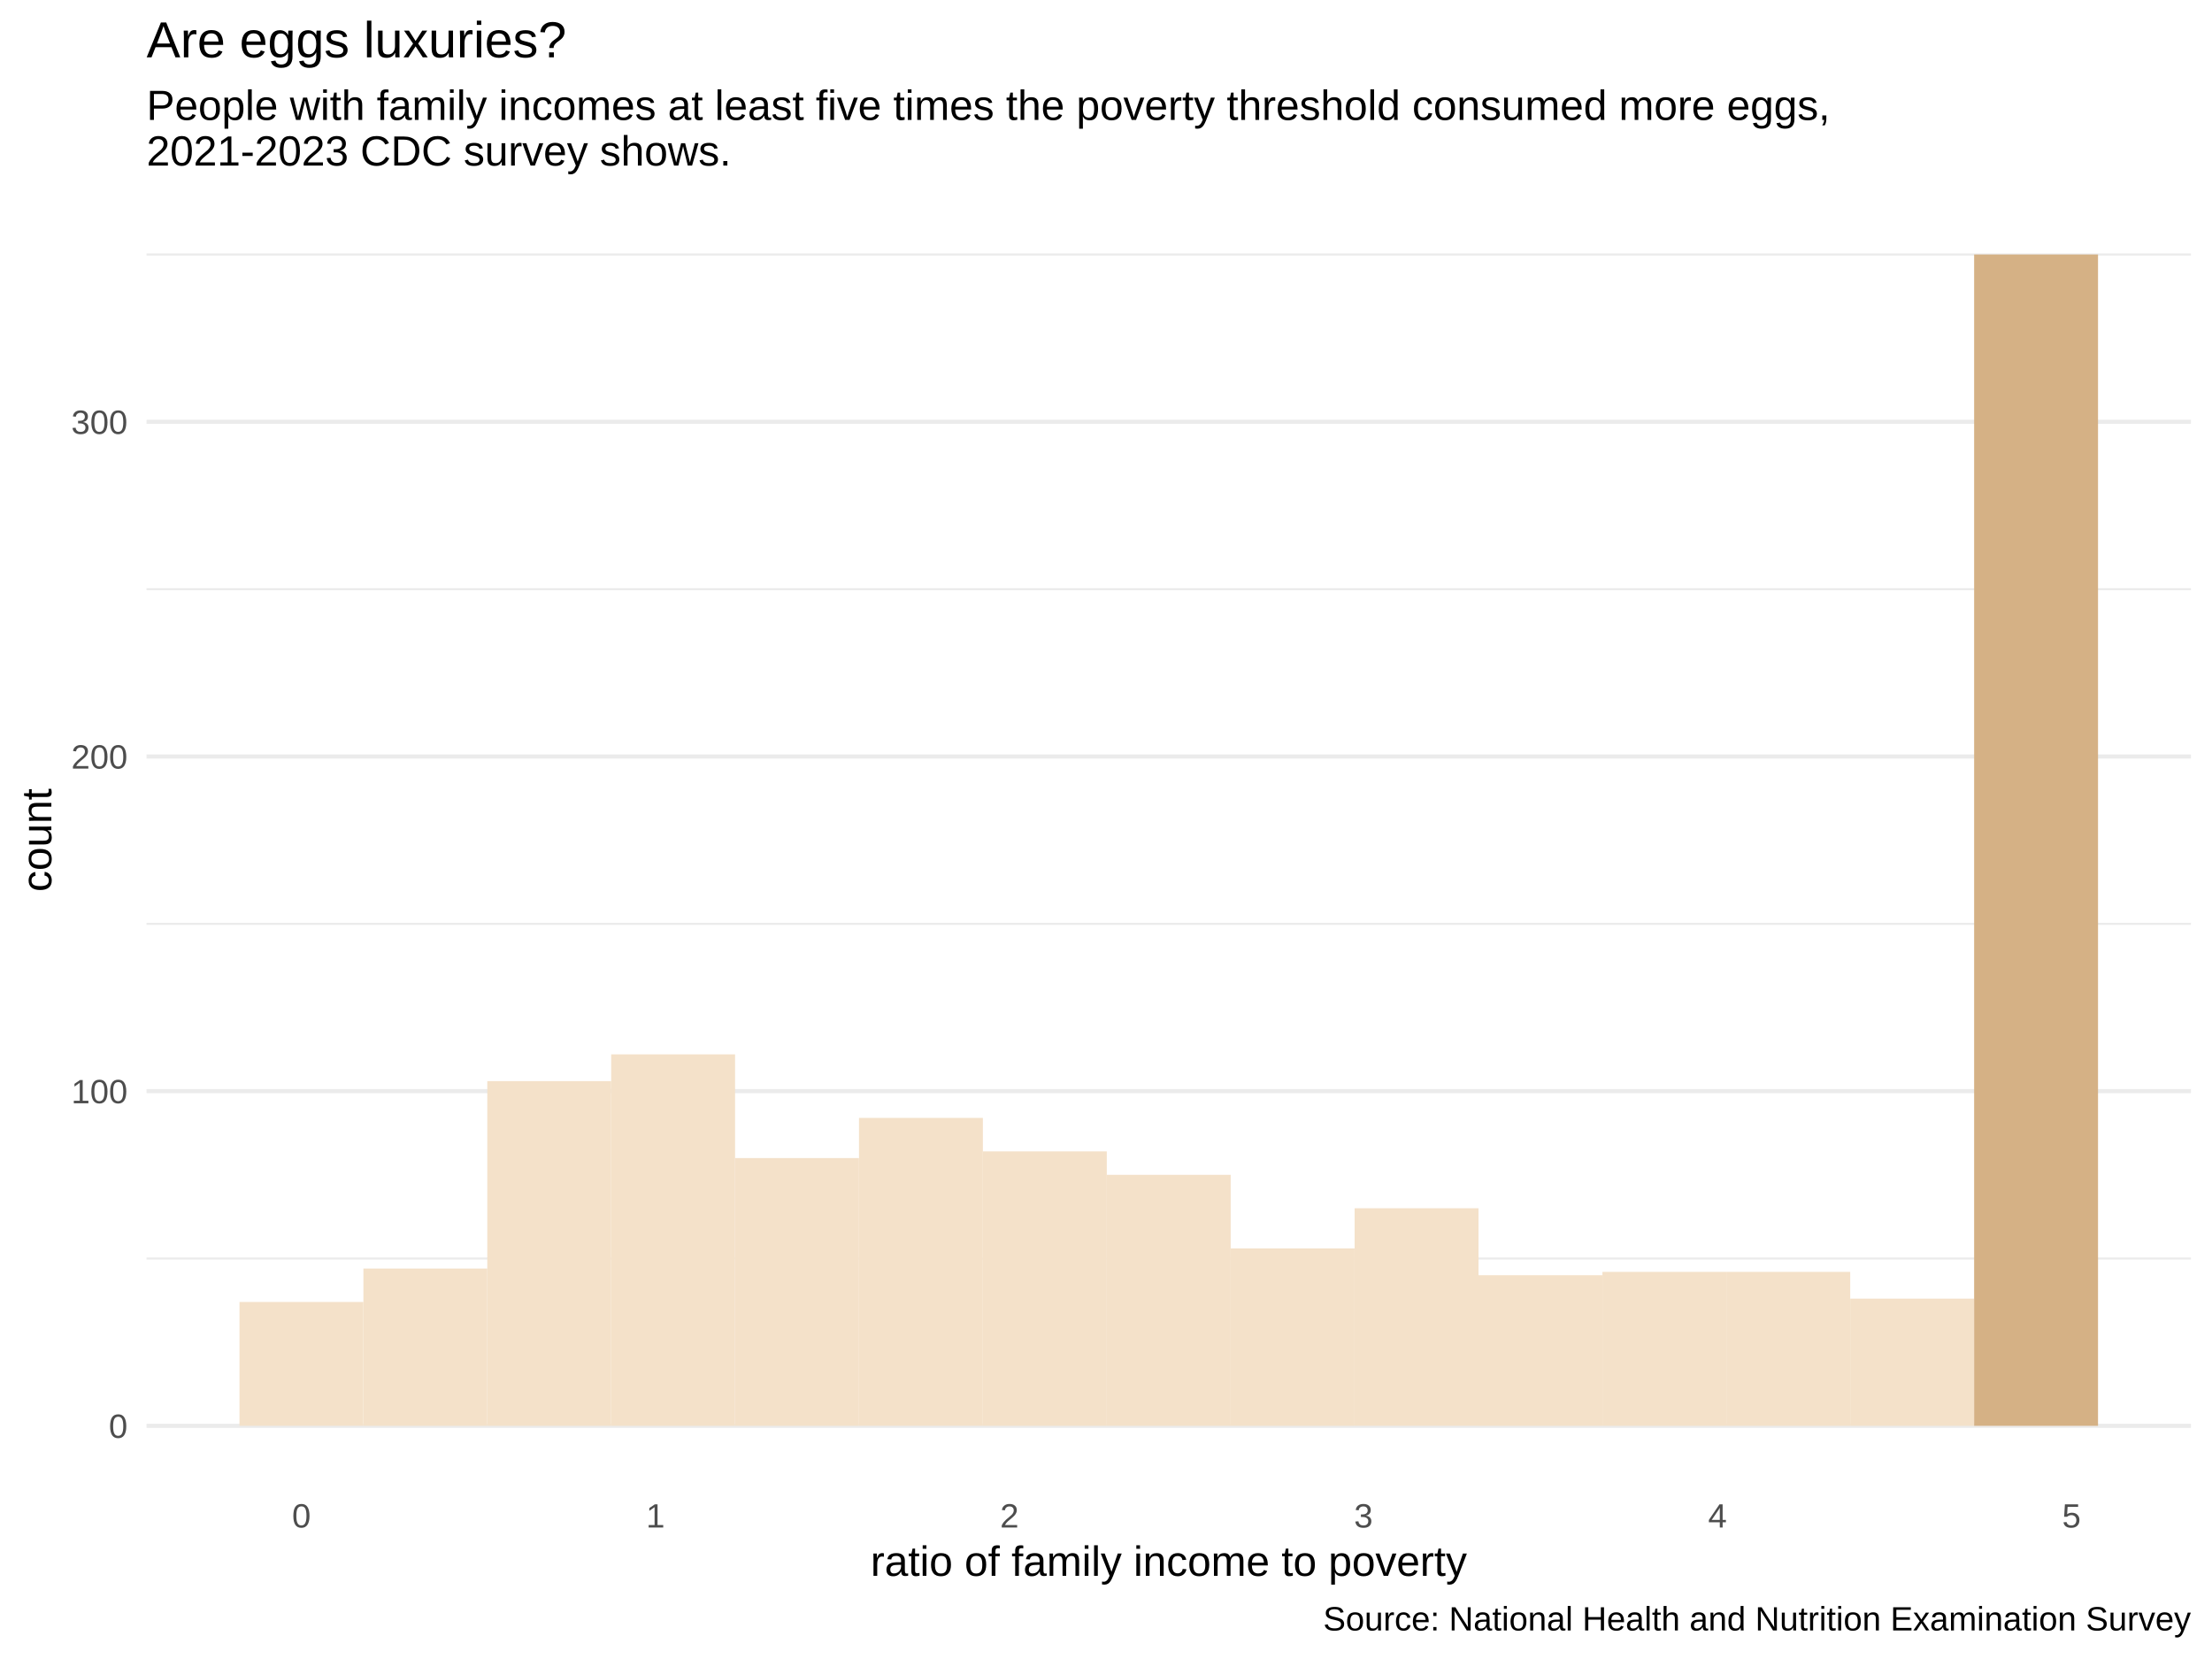
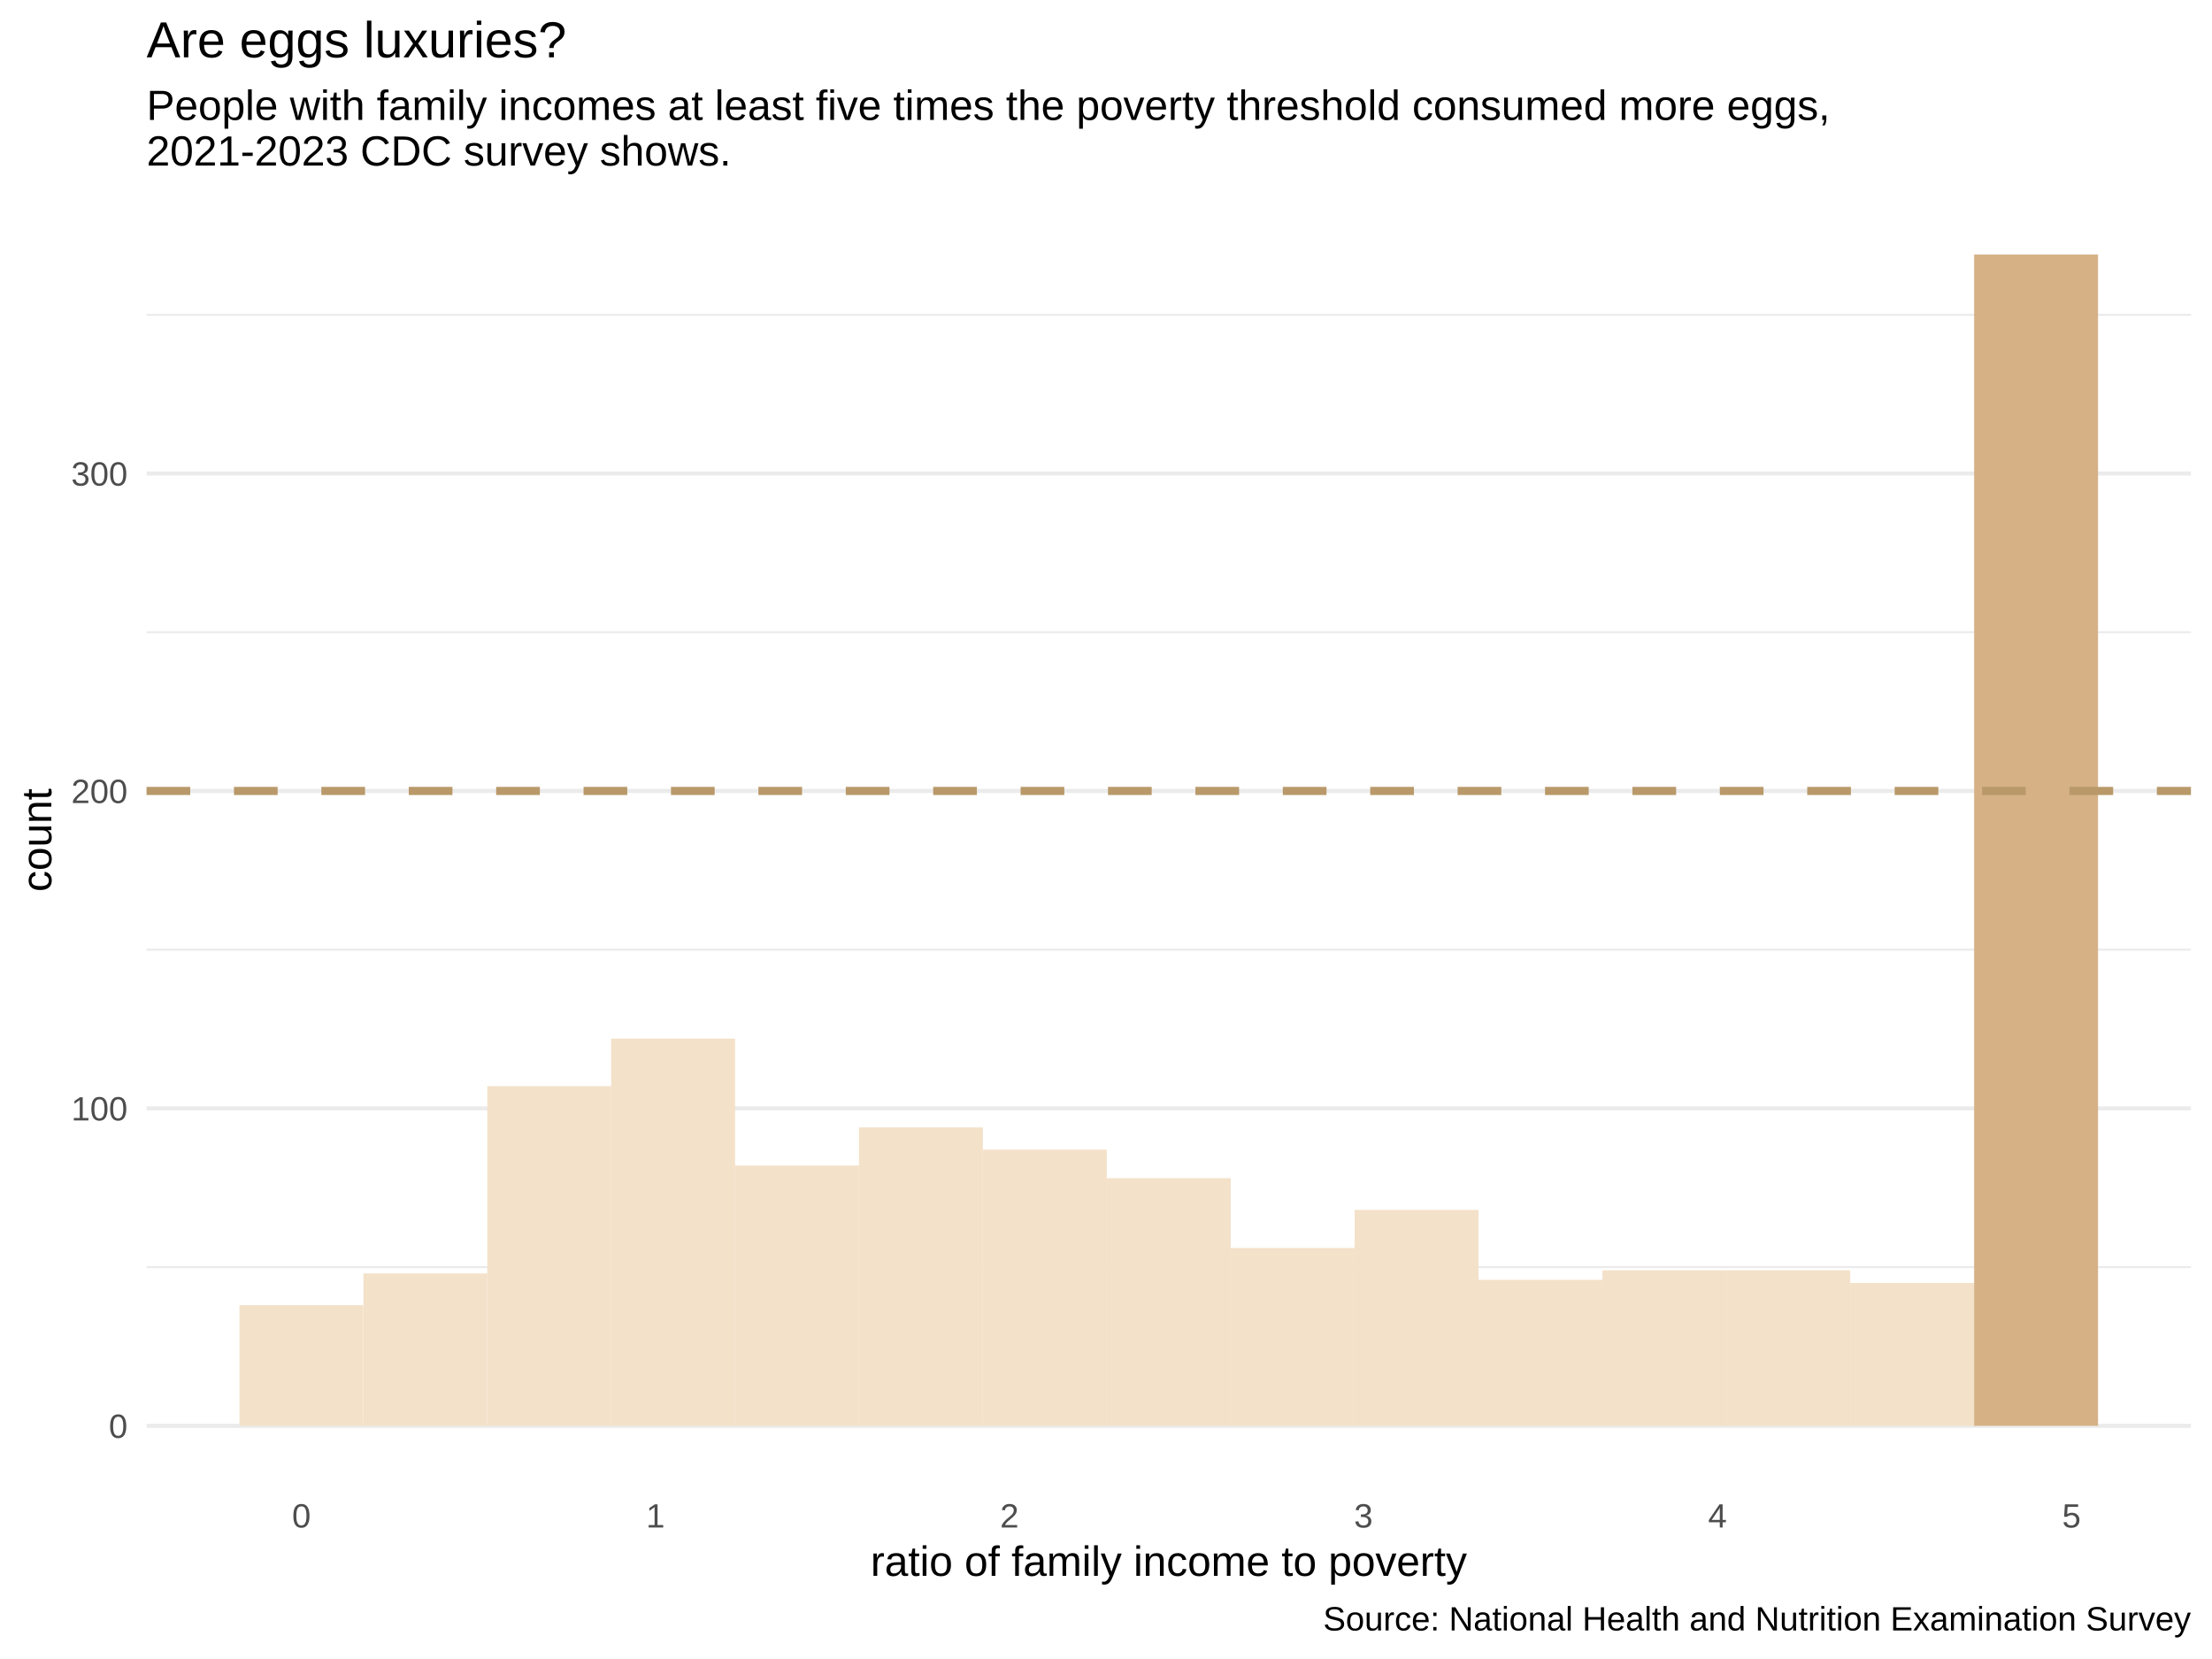
<svg xmlns="http://www.w3.org/2000/svg" class="svglite" width="576.00pt" height="432.00pt" viewBox="0 0 576.00 432.00">
  <defs>
    <style type="text/css">
    .svglite line, .svglite polyline, .svglite polygon, .svglite path, .svglite rect, .svglite circle {
      fill: none;
      stroke: #000000;
      stroke-linecap: round;
      stroke-linejoin: round;
      stroke-miterlimit: 10.00;
    }
    .svglite text {
      white-space: pre;
    }
  </style>
  </defs>
  <rect width="100%" height="100%" style="stroke: none; fill: none;" />
  <defs>
    <clipPath id="cpMC4wMHw1NzYuMDB8MC4wMHw0MzIuMDA=">
      <rect x="0.00" y="0.00" width="576.00" height="432.00" />
    </clipPath>
  </defs>
  <g clip-path="url(#cpMC4wMHw1NzYuMDB8MC4wMHw0MzIuMDA=)">
</g>
  <defs>
    <clipPath id="cpMzguMTZ8NTcwLjUyfDUxLjAyfDM4Ni41Mw==">
      <rect x="38.16" y="51.02" width="532.36" height="335.51" />
    </clipPath>
  </defs>
  <g clip-path="url(#cpMzguMTZ8NTcwLjUyfDUxLjAyfDM4Ni41Mw==)">
-     <polyline points="38.16,327.71 570.52,327.71 " style="stroke-width: 0.53; stroke: #EBEBEB; stroke-linecap: butt;" />
-     <polyline points="38.16,240.56 570.52,240.56 " style="stroke-width: 0.53; stroke: #EBEBEB; stroke-linecap: butt;" />
-     <polyline points="38.16,153.42 570.52,153.42 " style="stroke-width: 0.53; stroke: #EBEBEB; stroke-linecap: butt;" />
-     <polyline points="38.16,66.27 570.52,66.27 " style="stroke-width: 0.53; stroke: #EBEBEB; stroke-linecap: butt;" />
+     <polyline points="38.16,329.95 570.52,329.95 " style="stroke-width: 0.53; stroke: #EBEBEB; stroke-linecap: butt;" />
+     <polyline points="38.16,247.29 570.52,247.29 " style="stroke-width: 0.53; stroke: #EBEBEB; stroke-linecap: butt;" />
+     <polyline points="38.16,164.63 570.52,164.63 " style="stroke-width: 0.53; stroke: #EBEBEB; stroke-linecap: butt;" />
+     <polyline points="38.16,81.98 570.52,81.98 " style="stroke-width: 0.53; stroke: #EBEBEB; stroke-linecap: butt;" />
    <polyline points="38.16,371.28 570.52,371.28 " style="stroke-width: 1.07; stroke: #EBEBEB; stroke-linecap: butt;" />
-     <polyline points="38.16,284.13 570.52,284.13 " style="stroke-width: 1.07; stroke: #EBEBEB; stroke-linecap: butt;" />
-     <polyline points="38.16,196.99 570.52,196.99 " style="stroke-width: 1.07; stroke: #EBEBEB; stroke-linecap: butt;" />
-     <polyline points="38.16,109.84 570.52,109.84 " style="stroke-width: 1.07; stroke: #EBEBEB; stroke-linecap: butt;" />
-     <rect x="62.36" y="339.03" width="32.26" height="32.24" style="stroke-width: 1.07; stroke: none; stroke-linecap: butt; stroke-linejoin: miter; fill: #F4E1C9;" />
-     <rect x="94.63" y="330.32" width="32.26" height="40.96" style="stroke-width: 1.07; stroke: none; stroke-linecap: butt; stroke-linejoin: miter; fill: #F4E1C9;" />
-     <rect x="126.89" y="281.52" width="32.26" height="89.76" style="stroke-width: 1.07; stroke: none; stroke-linecap: butt; stroke-linejoin: miter; fill: #F4E1C9;" />
-     <rect x="159.15" y="274.55" width="32.26" height="96.73" style="stroke-width: 1.07; stroke: none; stroke-linecap: butt; stroke-linejoin: miter; fill: #F4E1C9;" />
-     <rect x="191.42" y="301.56" width="32.26" height="69.72" style="stroke-width: 1.07; stroke: none; stroke-linecap: butt; stroke-linejoin: miter; fill: #F4E1C9;" />
-     <rect x="223.68" y="291.10" width="32.26" height="80.17" style="stroke-width: 1.07; stroke: none; stroke-linecap: butt; stroke-linejoin: miter; fill: #F4E1C9;" />
-     <rect x="255.95" y="299.82" width="32.26" height="71.46" style="stroke-width: 1.07; stroke: none; stroke-linecap: butt; stroke-linejoin: miter; fill: #F4E1C9;" />
-     <rect x="288.21" y="305.92" width="32.26" height="65.36" style="stroke-width: 1.07; stroke: none; stroke-linecap: butt; stroke-linejoin: miter; fill: #F4E1C9;" />
-     <rect x="320.47" y="325.09" width="32.26" height="46.19" style="stroke-width: 1.07; stroke: none; stroke-linecap: butt; stroke-linejoin: miter; fill: #F4E1C9;" />
-     <rect x="352.74" y="314.63" width="32.26" height="56.64" style="stroke-width: 1.07; stroke: none; stroke-linecap: butt; stroke-linejoin: miter; fill: #F4E1C9;" />
-     <rect x="385.00" y="332.06" width="32.26" height="39.22" style="stroke-width: 1.07; stroke: none; stroke-linecap: butt; stroke-linejoin: miter; fill: #F4E1C9;" />
-     <rect x="417.27" y="331.19" width="32.26" height="40.09" style="stroke-width: 1.07; stroke: none; stroke-linecap: butt; stroke-linejoin: miter; fill: #F4E1C9;" />
-     <rect x="449.53" y="331.19" width="32.26" height="40.09" style="stroke-width: 1.07; stroke: none; stroke-linecap: butt; stroke-linejoin: miter; fill: #F4E1C9;" />
-     <rect x="481.79" y="338.16" width="32.26" height="33.12" style="stroke-width: 1.07; stroke: none; stroke-linecap: butt; stroke-linejoin: miter; fill: #F4E1C9;" />
+     <polyline points="38.16,288.62 570.52,288.62 " style="stroke-width: 1.07; stroke: #EBEBEB; stroke-linecap: butt;" />
+     <polyline points="38.16,205.96 570.52,205.96 " style="stroke-width: 1.07; stroke: #EBEBEB; stroke-linecap: butt;" />
+     <polyline points="38.16,123.30 570.52,123.30 " style="stroke-width: 1.07; stroke: #EBEBEB; stroke-linecap: butt;" />
+     <rect x="62.36" y="339.87" width="32.26" height="31.41" style="stroke-width: 1.07; stroke: none; stroke-linecap: butt; stroke-linejoin: miter; fill: #F4E1C9;" />
+     <rect x="94.63" y="331.60" width="32.26" height="39.68" style="stroke-width: 1.07; stroke: none; stroke-linecap: butt; stroke-linejoin: miter; fill: #F4E1C9;" />
+     <rect x="126.89" y="282.83" width="32.26" height="88.44" style="stroke-width: 1.07; stroke: none; stroke-linecap: butt; stroke-linejoin: miter; fill: #F4E1C9;" />
+     <rect x="159.15" y="270.44" width="32.26" height="100.84" style="stroke-width: 1.07; stroke: none; stroke-linecap: butt; stroke-linejoin: miter; fill: #F4E1C9;" />
+     <rect x="191.42" y="303.50" width="32.26" height="67.78" style="stroke-width: 1.07; stroke: none; stroke-linecap: butt; stroke-linejoin: miter; fill: #F4E1C9;" />
+     <rect x="223.68" y="293.58" width="32.26" height="77.70" style="stroke-width: 1.07; stroke: none; stroke-linecap: butt; stroke-linejoin: miter; fill: #F4E1C9;" />
+     <rect x="255.95" y="299.37" width="32.26" height="71.91" style="stroke-width: 1.07; stroke: none; stroke-linecap: butt; stroke-linejoin: miter; fill: #F4E1C9;" />
+     <rect x="288.21" y="306.80" width="32.26" height="64.47" style="stroke-width: 1.07; stroke: none; stroke-linecap: butt; stroke-linejoin: miter; fill: #F4E1C9;" />
+     <rect x="320.47" y="324.99" width="32.26" height="46.29" style="stroke-width: 1.07; stroke: none; stroke-linecap: butt; stroke-linejoin: miter; fill: #F4E1C9;" />
+     <rect x="352.74" y="315.07" width="32.26" height="56.21" style="stroke-width: 1.07; stroke: none; stroke-linecap: butt; stroke-linejoin: miter; fill: #F4E1C9;" />
+     <rect x="385.00" y="333.26" width="32.26" height="38.02" style="stroke-width: 1.07; stroke: none; stroke-linecap: butt; stroke-linejoin: miter; fill: #F4E1C9;" />
+     <rect x="417.27" y="330.78" width="32.26" height="40.50" style="stroke-width: 1.07; stroke: none; stroke-linecap: butt; stroke-linejoin: miter; fill: #F4E1C9;" />
+     <rect x="449.53" y="330.78" width="32.26" height="40.50" style="stroke-width: 1.07; stroke: none; stroke-linecap: butt; stroke-linejoin: miter; fill: #F4E1C9;" />
+     <rect x="481.79" y="334.08" width="32.26" height="37.20" style="stroke-width: 1.07; stroke: none; stroke-linecap: butt; stroke-linejoin: miter; fill: #F4E1C9;" />
    <rect x="514.06" y="66.27" width="32.26" height="0.00" style="stroke-width: 1.07; stroke: none; stroke-linecap: butt; stroke-linejoin: miter; fill: #F4E1C9;" />
    <rect x="62.36" y="371.28" width="32.26" height="0.00" style="stroke-width: 1.07; stroke: none; stroke-linecap: butt; stroke-linejoin: miter; fill: #D5B185;" />
    <rect x="94.63" y="371.28" width="32.26" height="0.00" style="stroke-width: 1.07; stroke: none; stroke-linecap: butt; stroke-linejoin: miter; fill: #D5B185;" />
    <rect x="126.89" y="371.28" width="32.26" height="0.00" style="stroke-width: 1.07; stroke: none; stroke-linecap: butt; stroke-linejoin: miter; fill: #D5B185;" />
    <rect x="159.15" y="371.28" width="32.26" height="0.00" style="stroke-width: 1.07; stroke: none; stroke-linecap: butt; stroke-linejoin: miter; fill: #D5B185;" />
    <rect x="191.42" y="371.28" width="32.26" height="0.00" style="stroke-width: 1.07; stroke: none; stroke-linecap: butt; stroke-linejoin: miter; fill: #D5B185;" />
    <rect x="223.68" y="371.28" width="32.26" height="0.00" style="stroke-width: 1.07; stroke: none; stroke-linecap: butt; stroke-linejoin: miter; fill: #D5B185;" />
    <rect x="255.95" y="371.28" width="32.26" height="0.00" style="stroke-width: 1.07; stroke: none; stroke-linecap: butt; stroke-linejoin: miter; fill: #D5B185;" />
    <rect x="288.21" y="371.28" width="32.26" height="0.00" style="stroke-width: 1.07; stroke: none; stroke-linecap: butt; stroke-linejoin: miter; fill: #D5B185;" />
    <rect x="320.47" y="371.28" width="32.26" height="0.00" style="stroke-width: 1.07; stroke: none; stroke-linecap: butt; stroke-linejoin: miter; fill: #D5B185;" />
    <rect x="352.74" y="371.28" width="32.26" height="0.00" style="stroke-width: 1.07; stroke: none; stroke-linecap: butt; stroke-linejoin: miter; fill: #D5B185;" />
    <rect x="385.00" y="371.28" width="32.26" height="0.00" style="stroke-width: 1.07; stroke: none; stroke-linecap: butt; stroke-linejoin: miter; fill: #D5B185;" />
    <rect x="417.27" y="371.28" width="32.26" height="0.00" style="stroke-width: 1.07; stroke: none; stroke-linecap: butt; stroke-linejoin: miter; fill: #D5B185;" />
    <rect x="449.53" y="371.28" width="32.26" height="0.00" style="stroke-width: 1.07; stroke: none; stroke-linecap: butt; stroke-linejoin: miter; fill: #D5B185;" />
    <rect x="481.79" y="371.28" width="32.26" height="0.00" style="stroke-width: 1.07; stroke: none; stroke-linecap: butt; stroke-linejoin: miter; fill: #D5B185;" />
    <rect x="514.06" y="66.27" width="32.26" height="305.01" style="stroke-width: 1.07; stroke: none; stroke-linecap: butt; stroke-linejoin: miter; fill: #D5B185;" />
+     <line x1="38.16" y1="205.96" x2="570.52" y2="205.96" style="stroke-width: 2.13; stroke: #B9996A; stroke-dasharray: 11.38,11.38; stroke-linecap: butt;" />
  </g>
  <g clip-path="url(#cpMC4wMHw1NzYuMDB8MC4wMHw0MzIuMDA=)">
    <text x="33.23" y="374.43" text-anchor="end" style="font-size: 8.80px;fill: #4D4D4D; font-family: &quot;Arial&quot;;" textLength="4.90px" lengthAdjust="spacingAndGlyphs">0</text>
-     <text x="33.23" y="287.29" text-anchor="end" style="font-size: 8.80px;fill: #4D4D4D; font-family: &quot;Arial&quot;;" textLength="14.69px" lengthAdjust="spacingAndGlyphs">100</text>
-     <text x="33.23" y="200.14" text-anchor="end" style="font-size: 8.80px;fill: #4D4D4D; font-family: &quot;Arial&quot;;" textLength="14.69px" lengthAdjust="spacingAndGlyphs">200</text>
-     <text x="33.23" y="113.00" text-anchor="end" style="font-size: 8.80px;fill: #4D4D4D; font-family: &quot;Arial&quot;;" textLength="14.69px" lengthAdjust="spacingAndGlyphs">300</text>
+     <text x="33.23" y="291.77" text-anchor="end" style="font-size: 8.80px;fill: #4D4D4D; font-family: &quot;Arial&quot;;" textLength="14.69px" lengthAdjust="spacingAndGlyphs">100</text>
+     <text x="33.23" y="209.12" text-anchor="end" style="font-size: 8.80px;fill: #4D4D4D; font-family: &quot;Arial&quot;;" textLength="14.69px" lengthAdjust="spacingAndGlyphs">200</text>
+     <text x="33.23" y="126.46" text-anchor="end" style="font-size: 8.80px;fill: #4D4D4D; font-family: &quot;Arial&quot;;" textLength="14.69px" lengthAdjust="spacingAndGlyphs">300</text>
    <text x="78.49" y="397.77" text-anchor="middle" style="font-size: 8.80px;fill: #4D4D4D; font-family: &quot;Arial&quot;;" textLength="4.90px" lengthAdjust="spacingAndGlyphs">0</text>
    <text x="170.68" y="397.77" text-anchor="middle" style="font-size: 8.80px;fill: #4D4D4D; font-family: &quot;Arial&quot;;" textLength="4.90px" lengthAdjust="spacingAndGlyphs">1</text>
    <text x="262.86" y="397.77" text-anchor="middle" style="font-size: 8.80px;fill: #4D4D4D; font-family: &quot;Arial&quot;;" textLength="4.90px" lengthAdjust="spacingAndGlyphs">2</text>
    <text x="355.04" y="397.77" text-anchor="middle" style="font-size: 8.80px;fill: #4D4D4D; font-family: &quot;Arial&quot;;" textLength="4.90px" lengthAdjust="spacingAndGlyphs">3</text>
    <text x="447.23" y="397.77" text-anchor="middle" style="font-size: 8.80px;fill: #4D4D4D; font-family: &quot;Arial&quot;;" textLength="4.90px" lengthAdjust="spacingAndGlyphs">4</text>
    <text x="539.41" y="397.77" text-anchor="middle" style="font-size: 8.80px;fill: #4D4D4D; font-family: &quot;Arial&quot;;" textLength="4.90px" lengthAdjust="spacingAndGlyphs">5</text>
    <text x="304.34" y="410.35" text-anchor="middle" style="font-size: 11.00px; font-family: &quot;Arial&quot;;" textLength="155.28px" lengthAdjust="spacingAndGlyphs">ratio of family income to poverty</text>
    <text transform="translate(13.37,218.77) rotate(-90)" text-anchor="middle" style="font-size: 11.00px; font-family: &quot;Arial&quot;;" textLength="26.91px" lengthAdjust="spacingAndGlyphs">count</text>
    <text x="38.16" y="31.23" style="font-size: 11.00px; font-family: &quot;Arial&quot;;" textLength="441.42px" lengthAdjust="spacingAndGlyphs">People with family incomes at least five times the poverty threshold consumed more eggs, </text>
    <text x="38.16" y="43.11" style="font-size: 11.00px; font-family: &quot;Arial&quot;;" textLength="152.25px" lengthAdjust="spacingAndGlyphs">2021-2023 CDC survey shows.</text>
    <text x="38.16" y="14.94" style="font-size: 13.20px; font-family: &quot;Arial&quot;;" textLength="109.25px" lengthAdjust="spacingAndGlyphs">Are eggs luxuries?</text>
    <text x="570.52" y="424.57" text-anchor="end" style="font-size: 8.80px; font-family: &quot;Arial&quot;;" textLength="225.93px" lengthAdjust="spacingAndGlyphs">Source: National Health and Nutrition Examination Survey</text>
  </g>
</svg>
